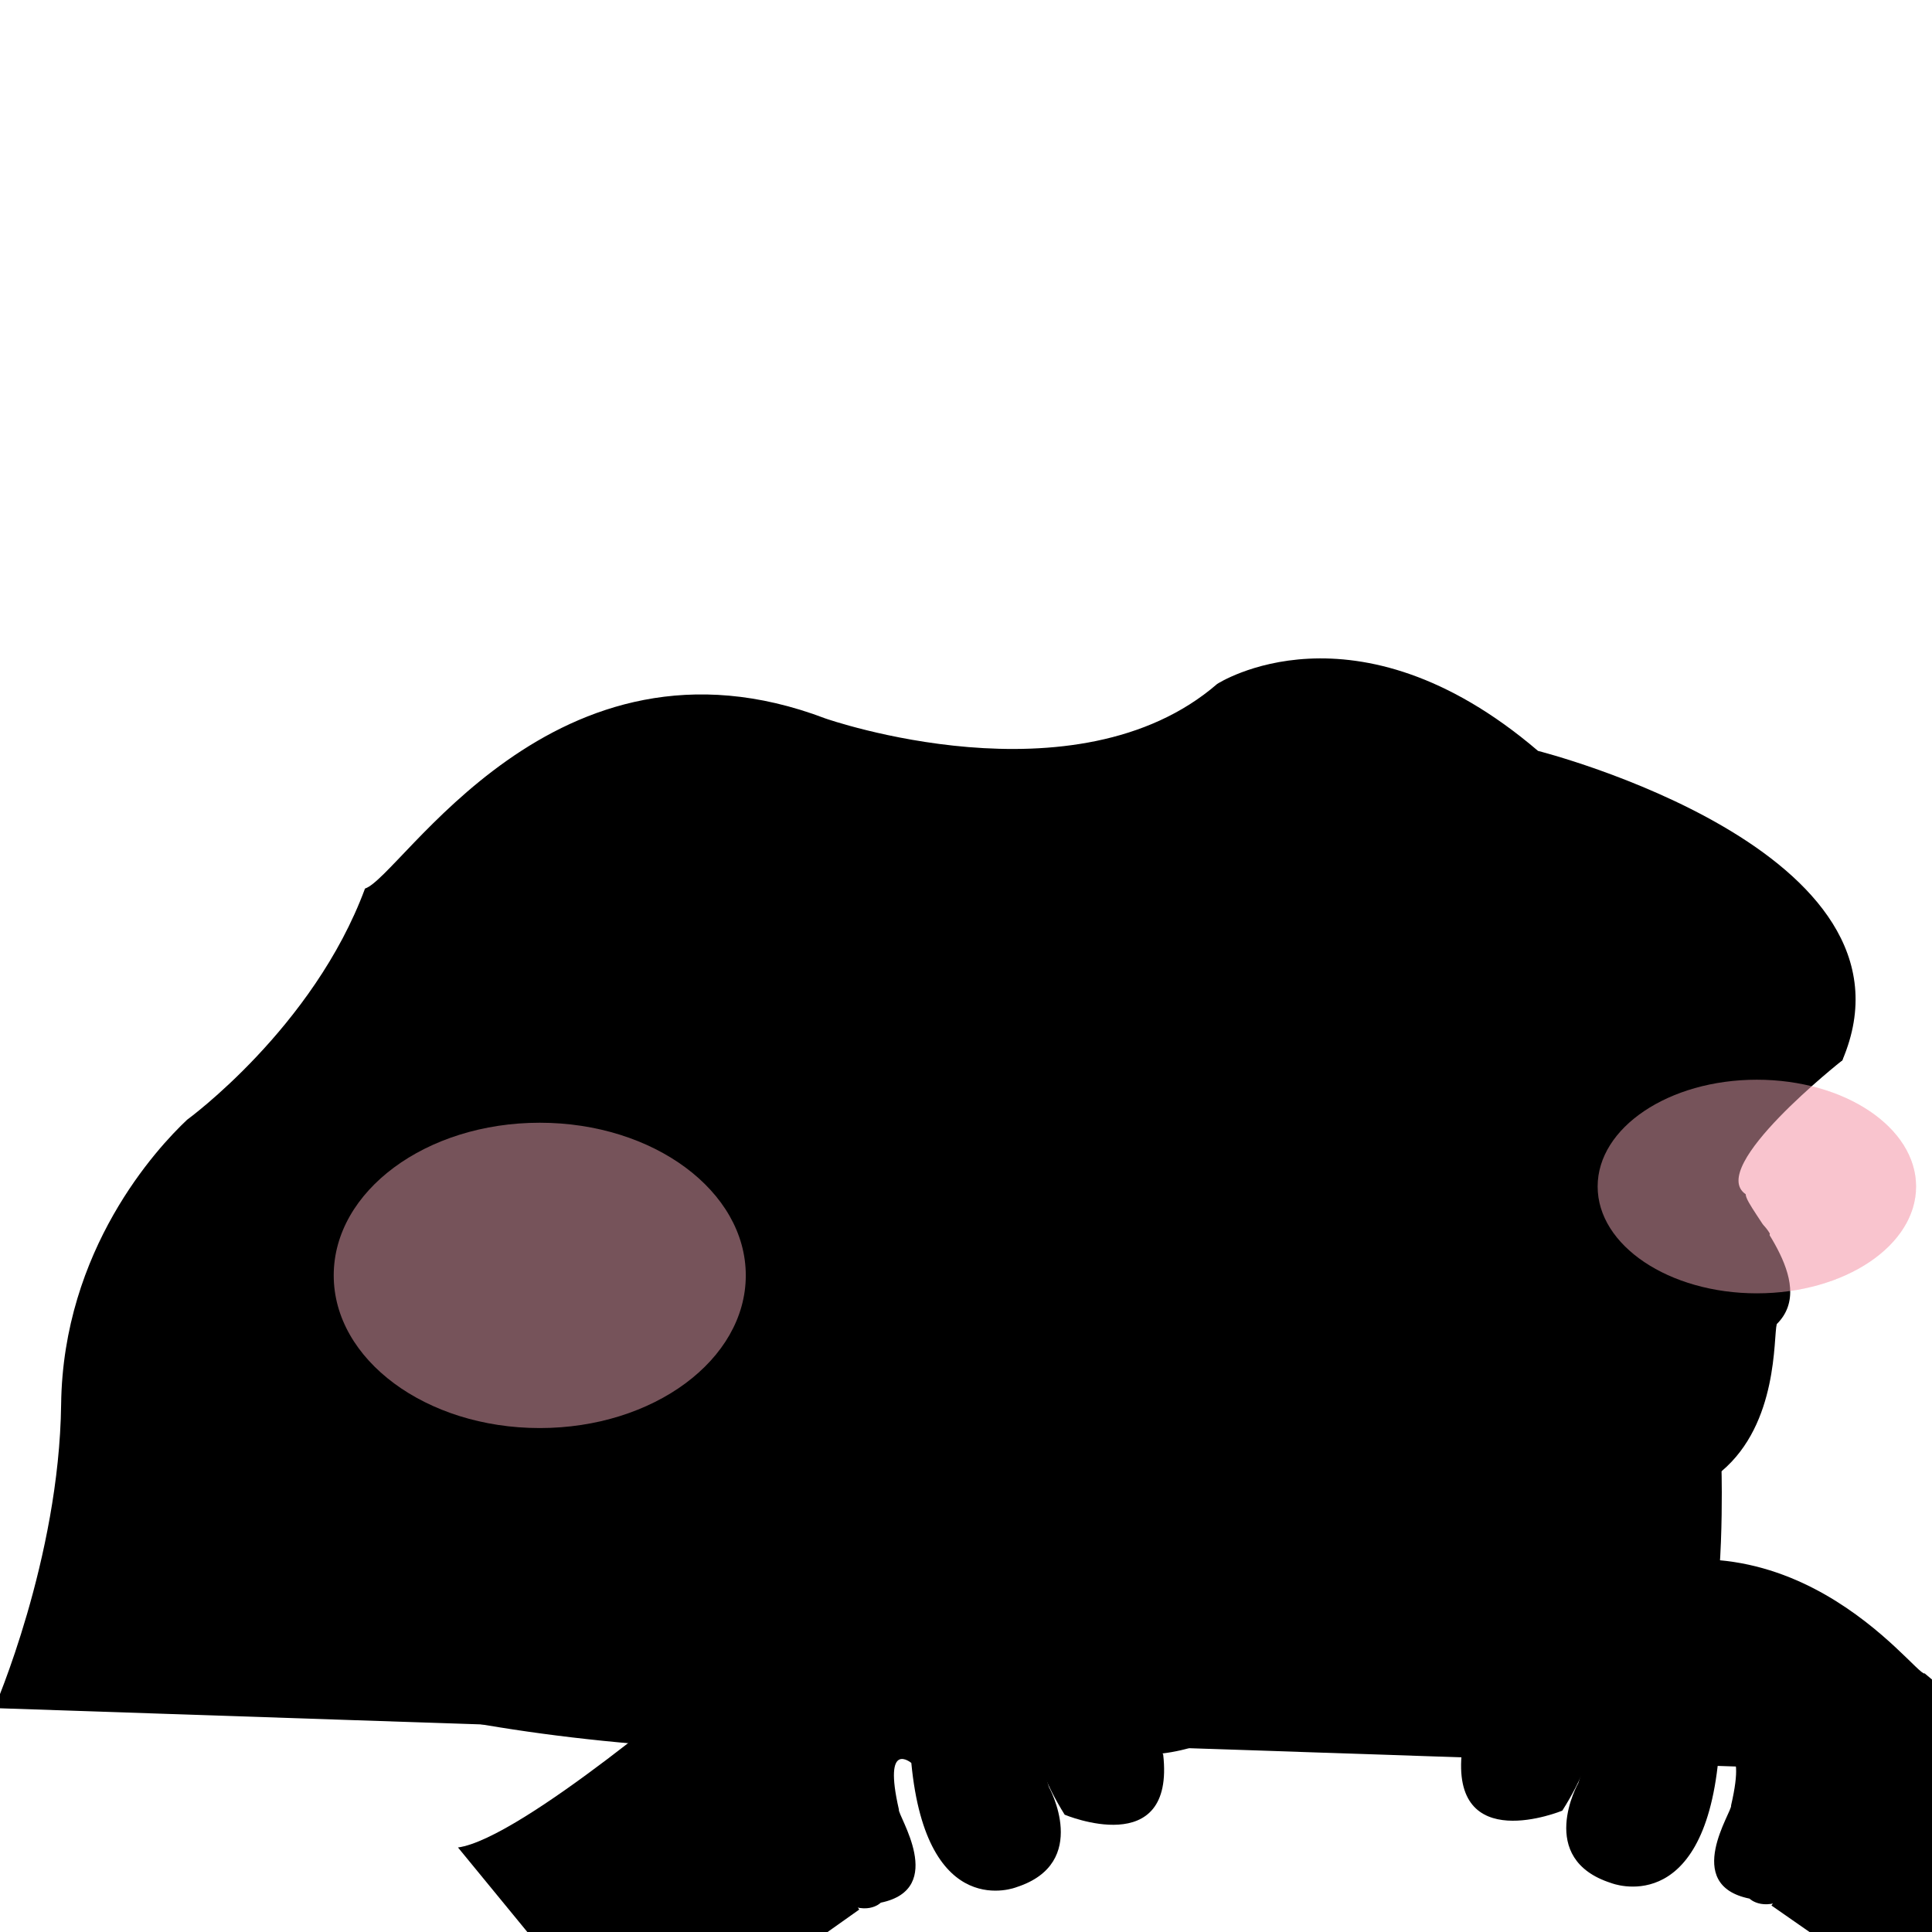
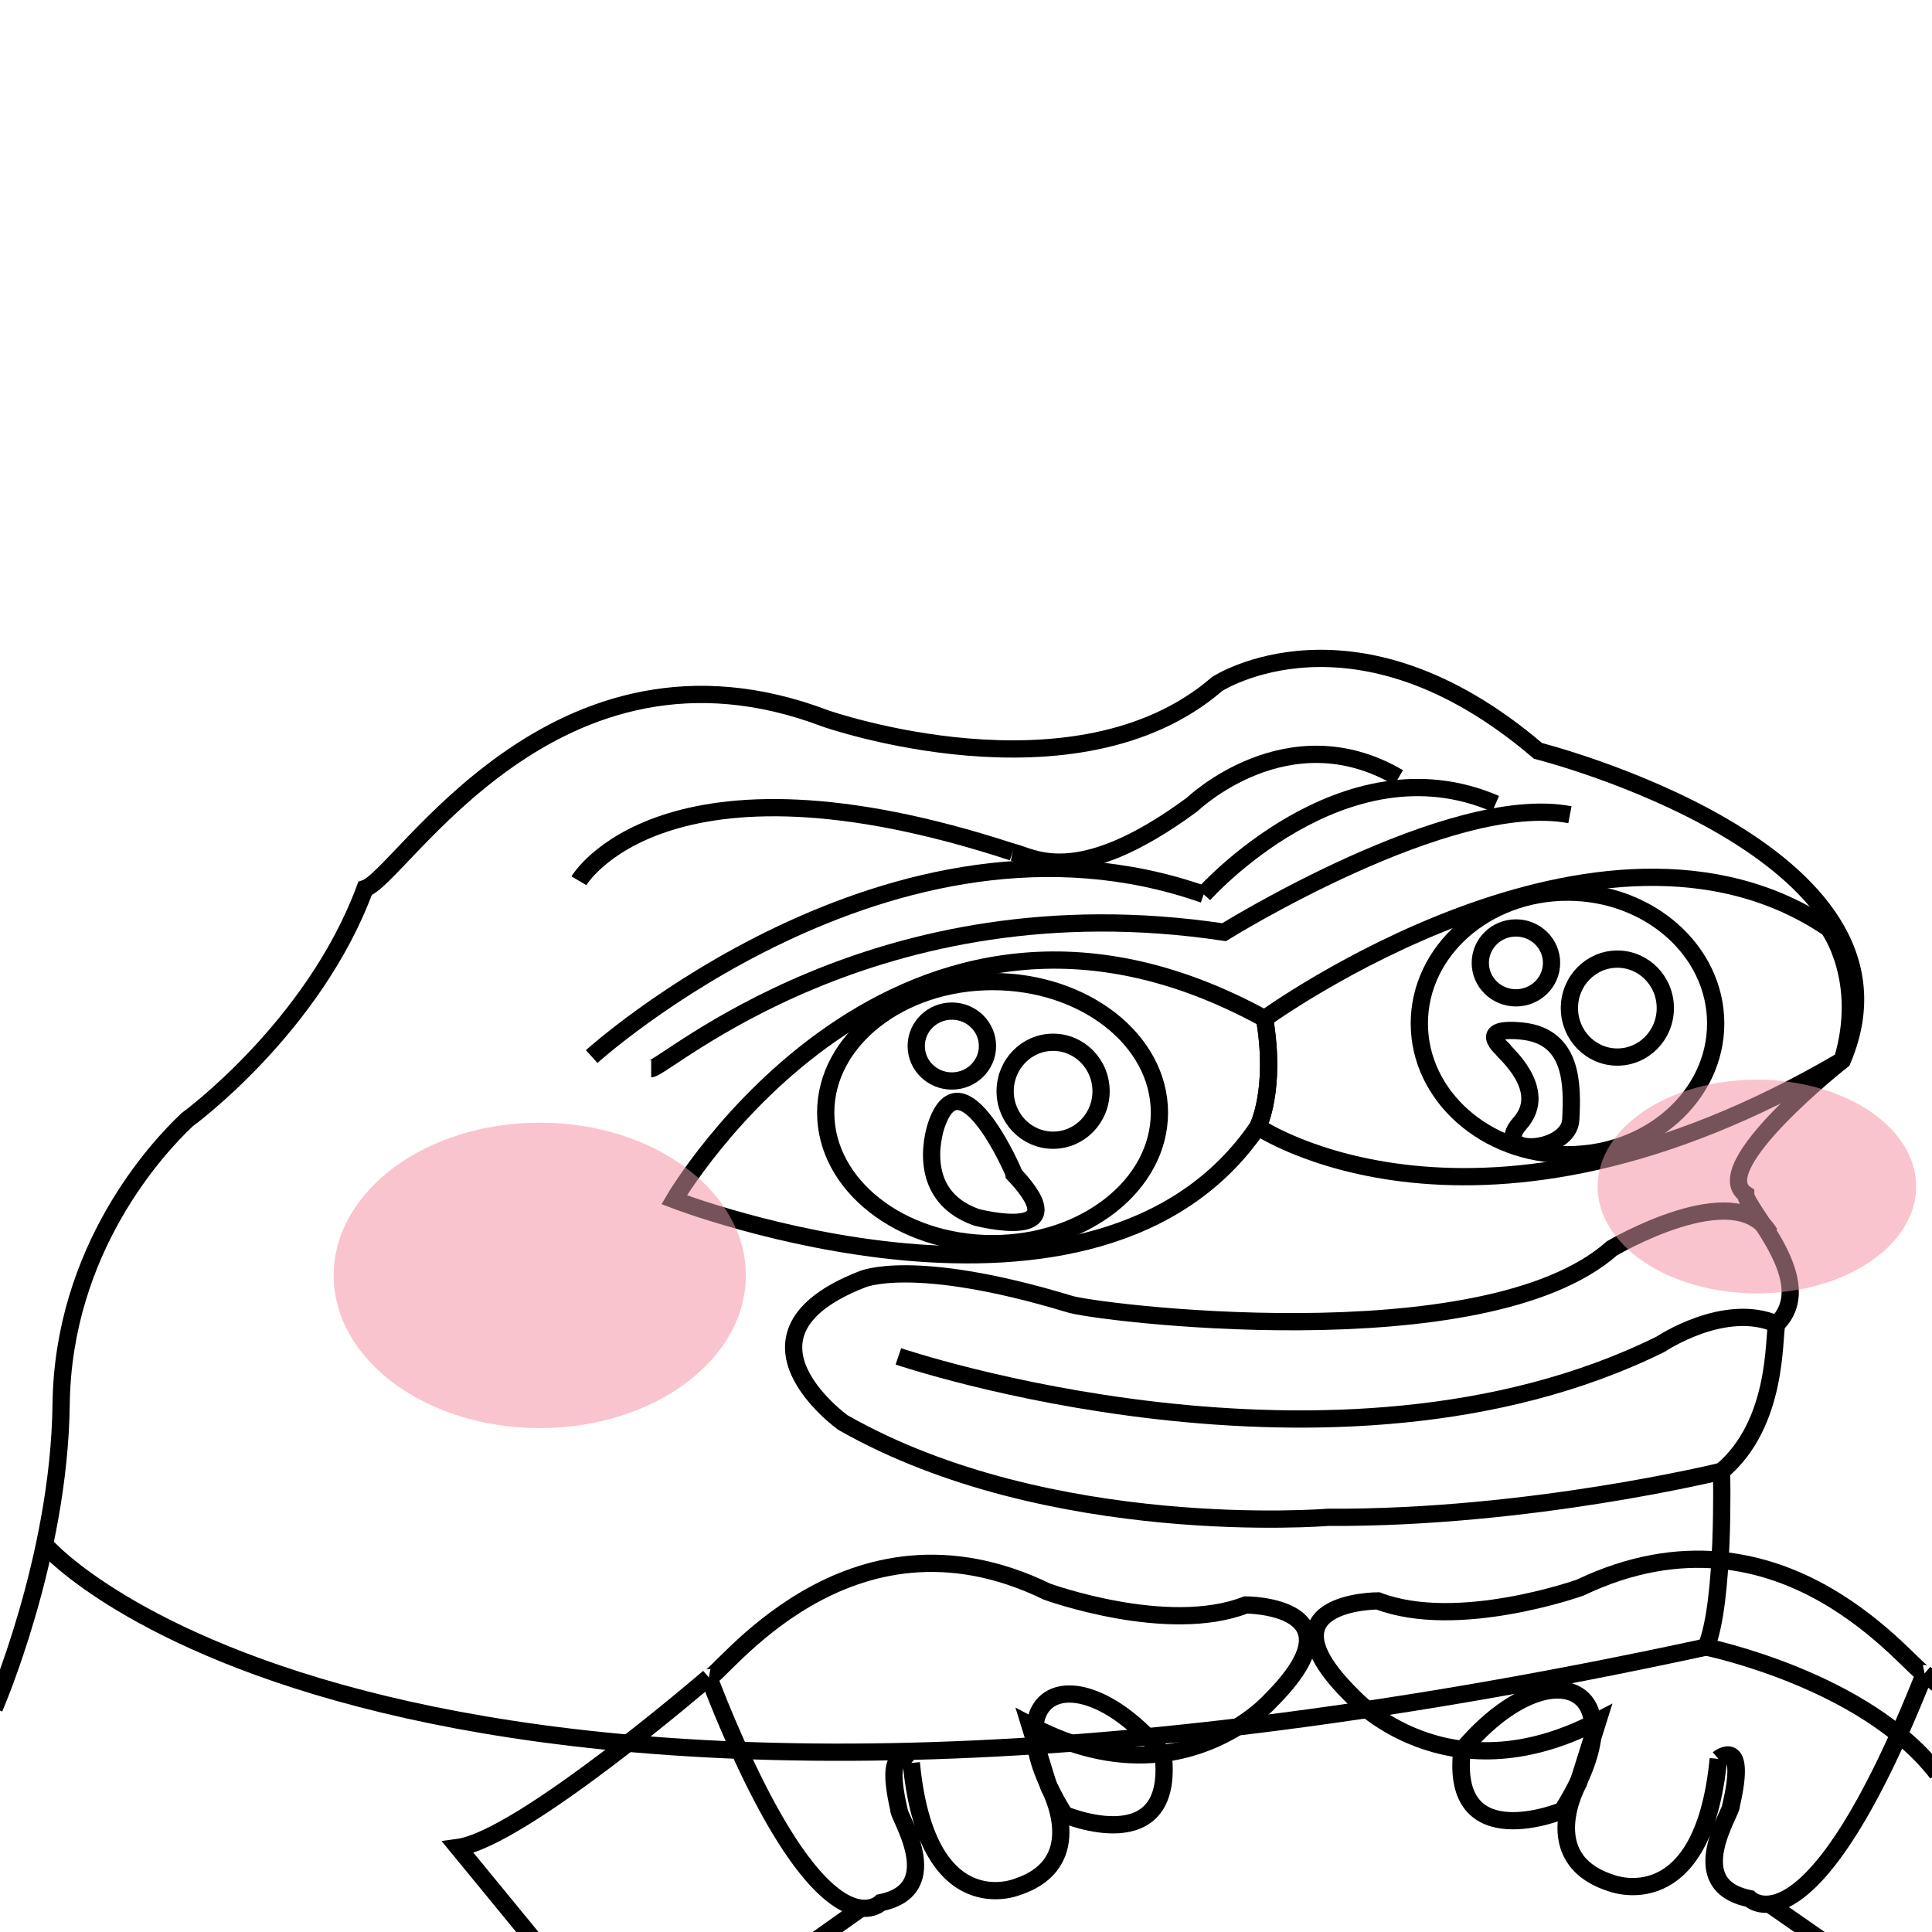
<svg xmlns="http://www.w3.org/2000/svg" version="1.1" id="svg2" width="112" height="112" viewBox="0 0 112 112">
-   <g id="variant-peeposhy">
+   <g id="variant-peeposhy" style="fill:none;stroke:black">
    <g id="layer6">
      <ellipse id="p1" style="fill:#f6adbc;fill-opacity:0.48;stroke-width:0" cx="31.29" cy="73.936" rx="11.944" ry="8.85" />
      <ellipse id="p2" style="fill:#f6adbc;fill-opacity:0.48;stroke-width:0" cx="101.847" cy="68.784" rx="9.23" ry="6.192" />
    </g>
    <g id="layer2" class="thick skin">
      <path id="p3" d="m -0.332 99.02 c 0 0 3.766 -8.64 3.876 -17.61 c 0.111 -8.97 5.539 -14.84 7.306 -16.5 c 0 0 7.32 -5.32 10.31 -13.4 c 2.1 -0.67 10.96 -15.84 26.69 -9.86 c 0 0 14.51 5.09 22.71 -2 c 0 0 7.97 -5.2 18.6 3.88 c 0 0 22.84 5.76 17.64 17.94 c 0 0 -7.89 6.21 -5.6 7.76 c 0 0.88 4.3 5.06 1.8 7.53 c -0.2 0.77 0.1 5.75 -3.2 8.53 c 0 0 0.2 7.53 -0.89 10.19 c 0 0 9.19 1.88 13.39 7.32" />
    </g>
    <g id="layer7" class="thin line">
      <path id="p4" d="m 33.56,51.06 c 0,0 4.87,-8.31 25.14,-1.66" />
      <path id="p5" d="m 58.7,49.4 c 1.11,0.22 3.66,2.22 10.42,-2.77 0,0 5.53,-5.32 11.96,-1.55" />
      <path id="p6" d="m 34.3,61.25 c 0,0 17.39,-15.75 35.48,-9.4" />
      <path id="p7" d="m 69.78,51.85 c 0,0 8.07,-9.09 16.92,-5.25" />
      <path id="p8" d="m 37.75,61.95 c 0.78,0 12.92,-10.96 33.21,-7.91 0,0 13.08,-8.14 20.05,-6.81" />
    </g>
    <g id="layer4" class="sclera coloured">
      <path id="path858-3" d="m 72.92,65.32 c 0,0 1.09,-2.11 0.39,-6.27 -21.3,-11.67 -34.23,10.5 -34.23,10.5 0,0 24.52,9.48 33.84,-4.23" />
      <path id="path862-0" d="m 106.8 61.47 c -21.23 12.45 -33.88 3.85 -33.88 3.85 c 0 0 1.09 -2.11 0.39 -6.27 c 0 0 19.5 -14.17 32.69 -5.24 c 0 0 2.2 2.98 0.8 7.66" />
    </g>
    <g id="layer40" class="iris coloured">
      <ellipse id="path870-6" cx="57.54" cy="64.5" rx="9.673" ry="7.597" />
      <ellipse id="path870-3-7" cx="90.87" cy="59.33" rx="8.59" ry="7.611" />
    </g>
    <g id="layer5" class="pupil coloured">
      <ellipse id="path917-2" cx="61.05" cy="63.26" rx="2.78" ry="2.839" />
      <ellipse id="path917-5-9" cx="55.18" cy="60.64" rx="2.065" ry="2.026" />
      <ellipse id="path917-3-1" cx="93.76" cy="58.44" rx="2.78" ry="2.839" />
      <ellipse id="path917-5-5-2" cx="87.88" cy="55.82" rx="2.065" ry="2.026" />
      <path id="path963-7" d="m 54.29,65.2 c 0,0 -1.48,4.03 2.32,5.37 0,0 5.97,1.55 2.19,-2.48 0,-0.1 -3.06,-7.11 -4.51,-2.89 z" />
      <path id="path985-0" d="m 87.1,60.82 c 0,0.1 2.76,2.33 1.01,4.3 -1.74,1.96 2.87,1.74 2.95,-0.23 0.1,-1.96 0.15,-4.83 -2.85,-5.12 -3.01,-0.29 -0.67,1.37 -1.11,1.05 z" />
    </g>
    <g id="layer1" class="line">
      <path id="path843" d="m 2.769,89.72 c 0,0 19.831,22.28 96.141,5.76" />
    </g>
    <g id="layer3" class="lips coloured">
      <path id="path848" d="m 102.6 71.51 c -2 -3.37 -9.16 0.86 -9.16 0.86 c -7.44 6.58 -30.31 3.68 -31.49 3.21 c -9.08 -2.74 -11.98 -1.41 -11.98 -1.41 c -8.22 3.21 -1.1 8.3 -1.1 8.3 c 11.99 6.82 28.12 5.49 28.12 5.49 c 11.67 0.07 22.81 -2.67 22.81 -2.67" />
      <path id="path854" d="M 52.08 78.63 C 52.08 78.63 77.38 87.25 96.26 77.93 C 96.26 77.93 99.97 75.43 103 76.76" />
    </g>
    <g id="layer810" class="skin coloured">
      <g id="layer900" class="shirt coloured">
        <path id="path11450" d="M 41.09 97.24 C 41.09 97.24 30.23 106.6 26.55 107.1 L 36.97 119.8 L 49.81 110.7" />
      </g>
      <g id="layer820" class="skin coloured">
        <path id="path11430" d="m 61.72 105.2 c 0 0 6.42 2.7 5.71 -3.5 C 62.458 95.66 57.14 97.844 61.72 105.2" />
        <path id="path11410" d="m 52.83,102.2 c 0,0 -1.66,-1.4 -0.72,2.7 -0.11,0.3 2.83,4.6 -1.05,5.4 0,0 -3.49,3.6 -9.97,-13.05 m 0,0 c 0.56,0.11 7.98,-10.63 19.61,-4.98 0,0 6.98,2.54 11.52,0.77 0,0 6.98,0 1.44,5.54 0,0 -5.32,6.02 -13.96,1.42 l 1.11,3.6 c 0,0 2.44,4.4 -1.88,5.8 0,0 -5.21,2.1 -6.1,-7.2" />
      </g>
    </g>
    <g id="layer81" class="skin coloured" transform="matrix(-1.018,0,0,1,153.4,-0.2355)">
      <g id="layer90" class="shirt coloured">
        <path id="path1145" d="M 41.09 97.24 C 41.09 97.24 30.23 106.6 26.55 107.1 L 36.97 119.8 L 49.81 110.7" />
      </g>
      <g id="layer82" class="skin coloured">
        <path id="path1143" d="m 61.72 105.2 c 0 0 6.42 2.7 5.71 -3.5 C 62.458 95.66 57.14 97.844 61.72 105.2" />
        <path id="path1141" d="m 52.83,102.2 c 0,0 -1.66,-1.4 -0.72,2.7 -0.11,0.3 2.83,4.6 -1.05,5.4 0,0 -3.49,3.6 -9.97,-13.05 m 0,0 c 0.56,0.11 7.98,-10.63 19.61,-4.98 0,0 6.98,2.54 11.52,0.77 0,0 6.98,0 1.44,5.54 0,0 -5.32,6.02 -13.96,1.42 l 1.11,3.6 c 0,0 2.44,4.4 -1.88,5.8 0,0 -5.21,2.1 -6.1,-7.2" />
      </g>
    </g>
    <g id="g1231">
      <ellipse style="fill:#f6adbc;fill-opacity:0.48;stroke-width:0;" id="ellipse1227" cx="31.29" cy="73.936" rx="11.944" ry="8.85" />
      <ellipse style="fill:#f6adbc;fill-opacity:0.48;stroke-width:0;" id="ellipse1229" cx="101.847" cy="68.784" rx="9.23" ry="6.192" />
    </g>
  </g>
</svg>
